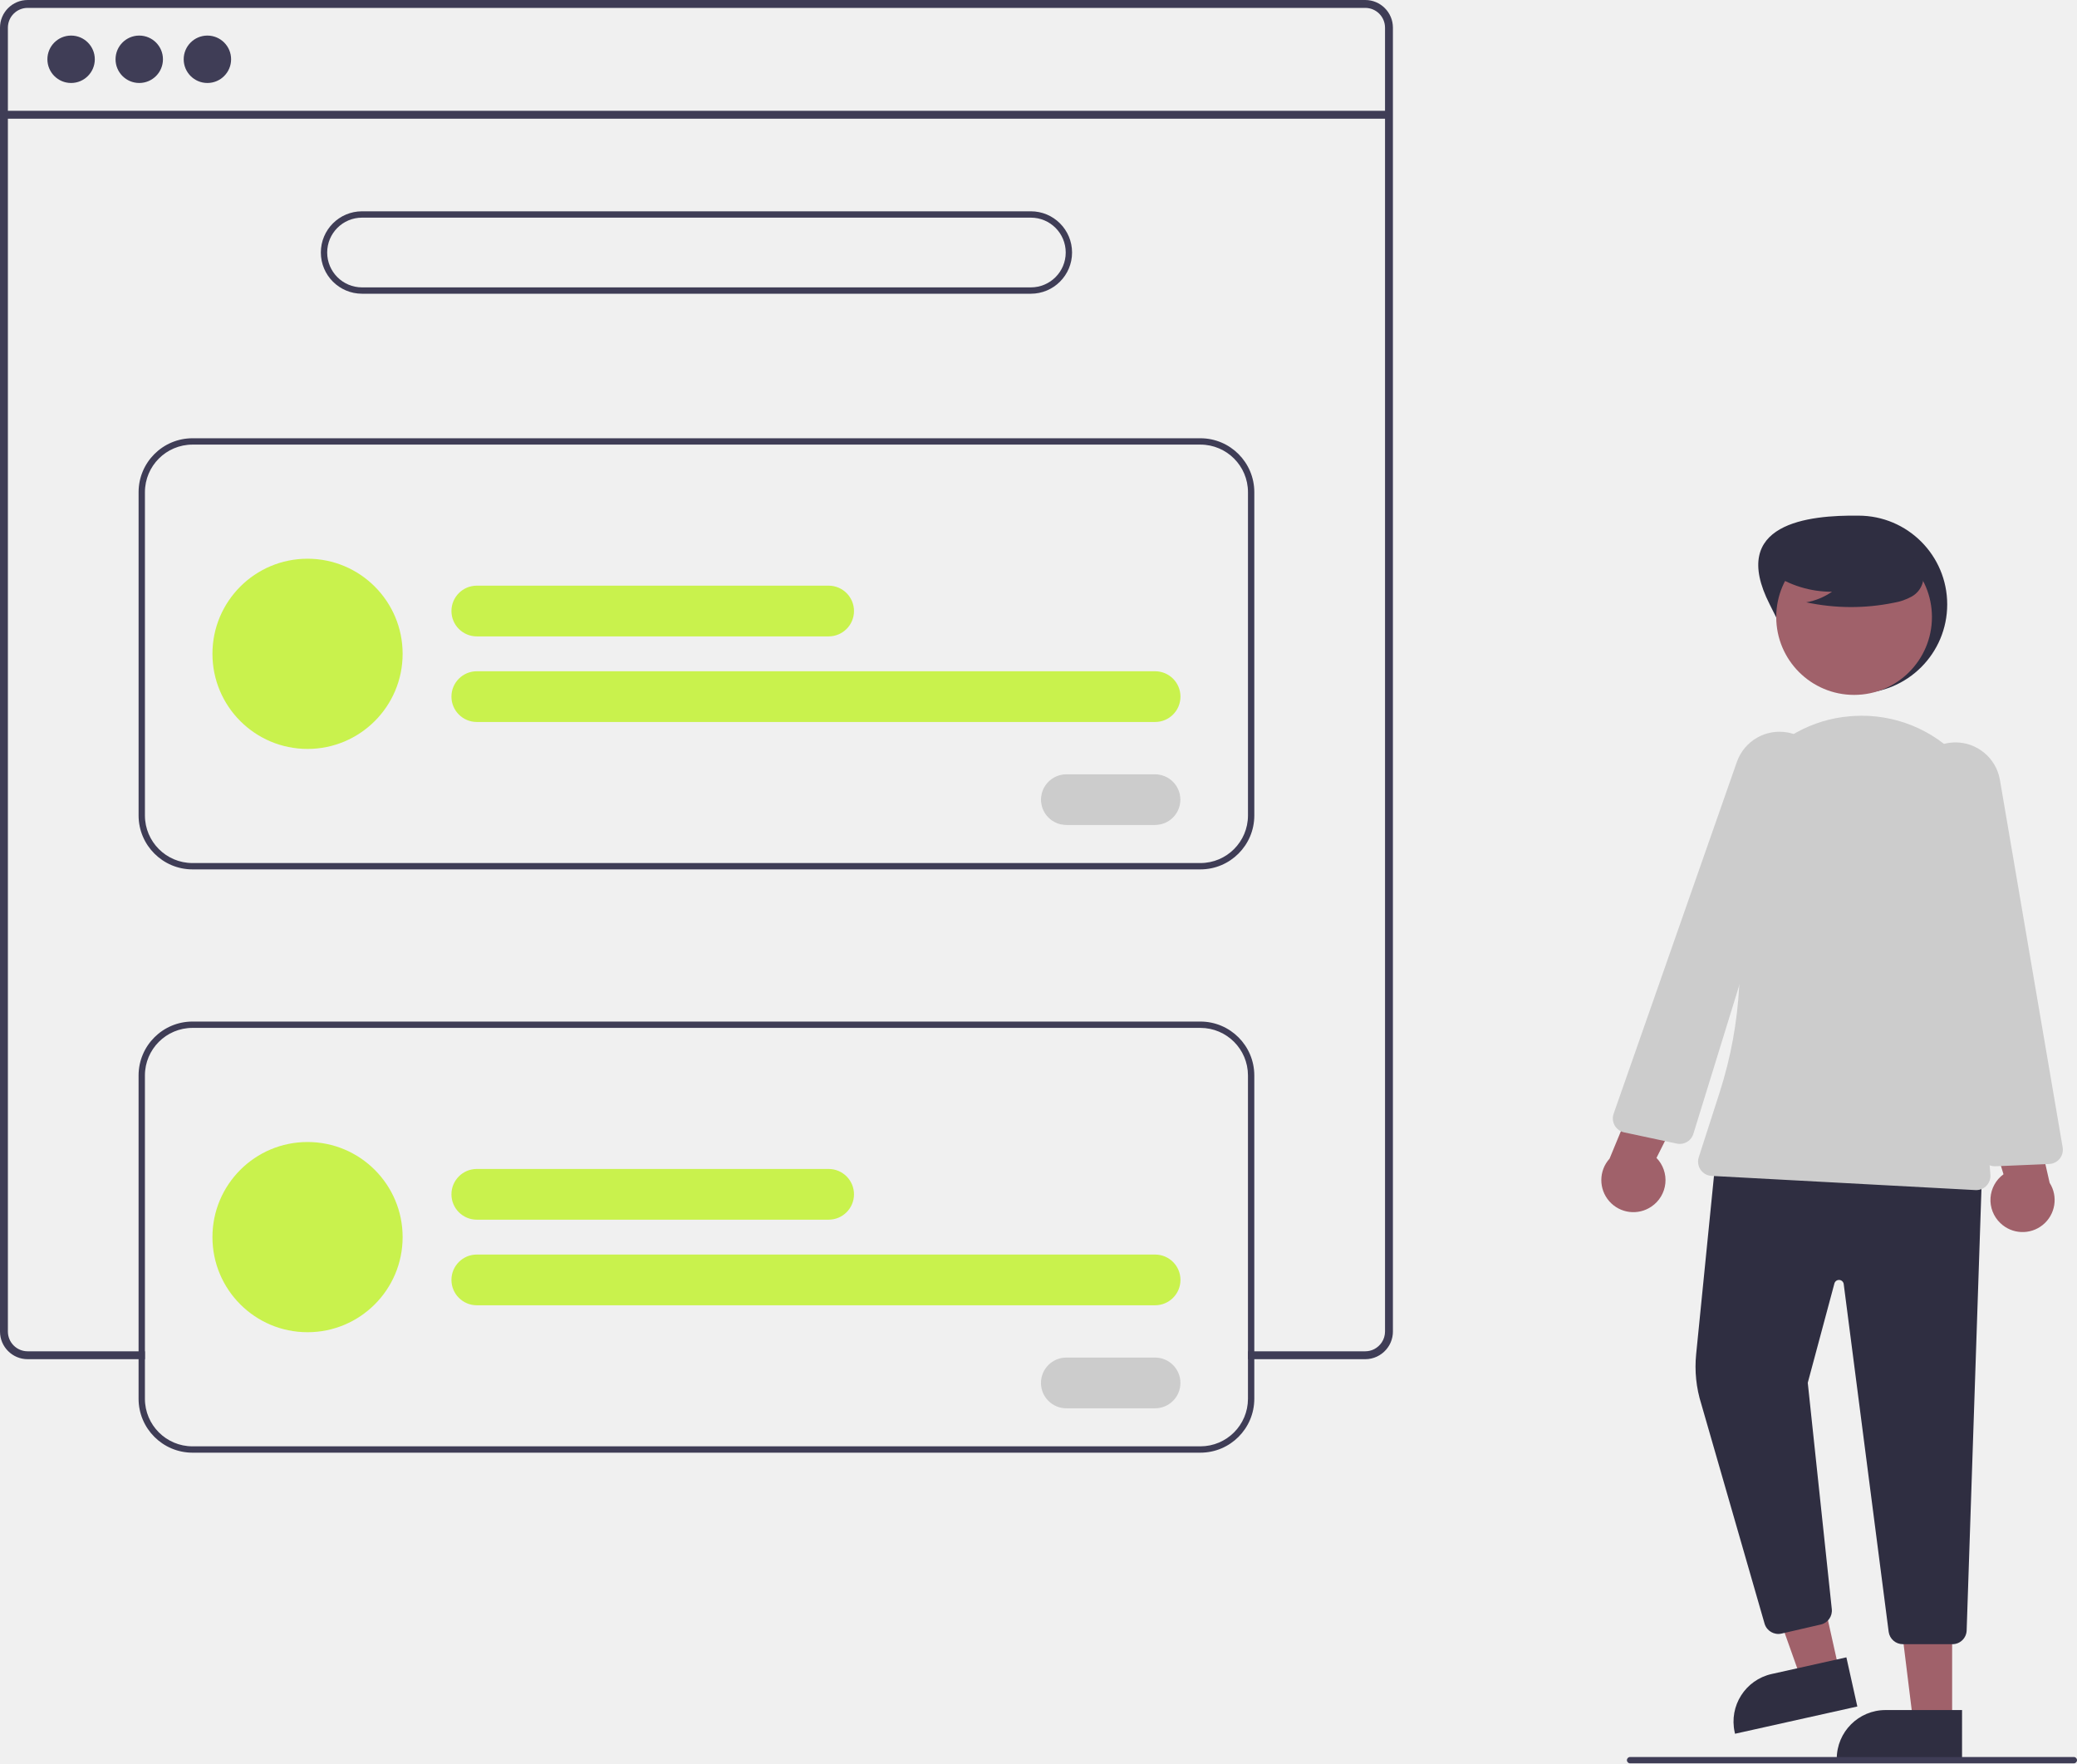
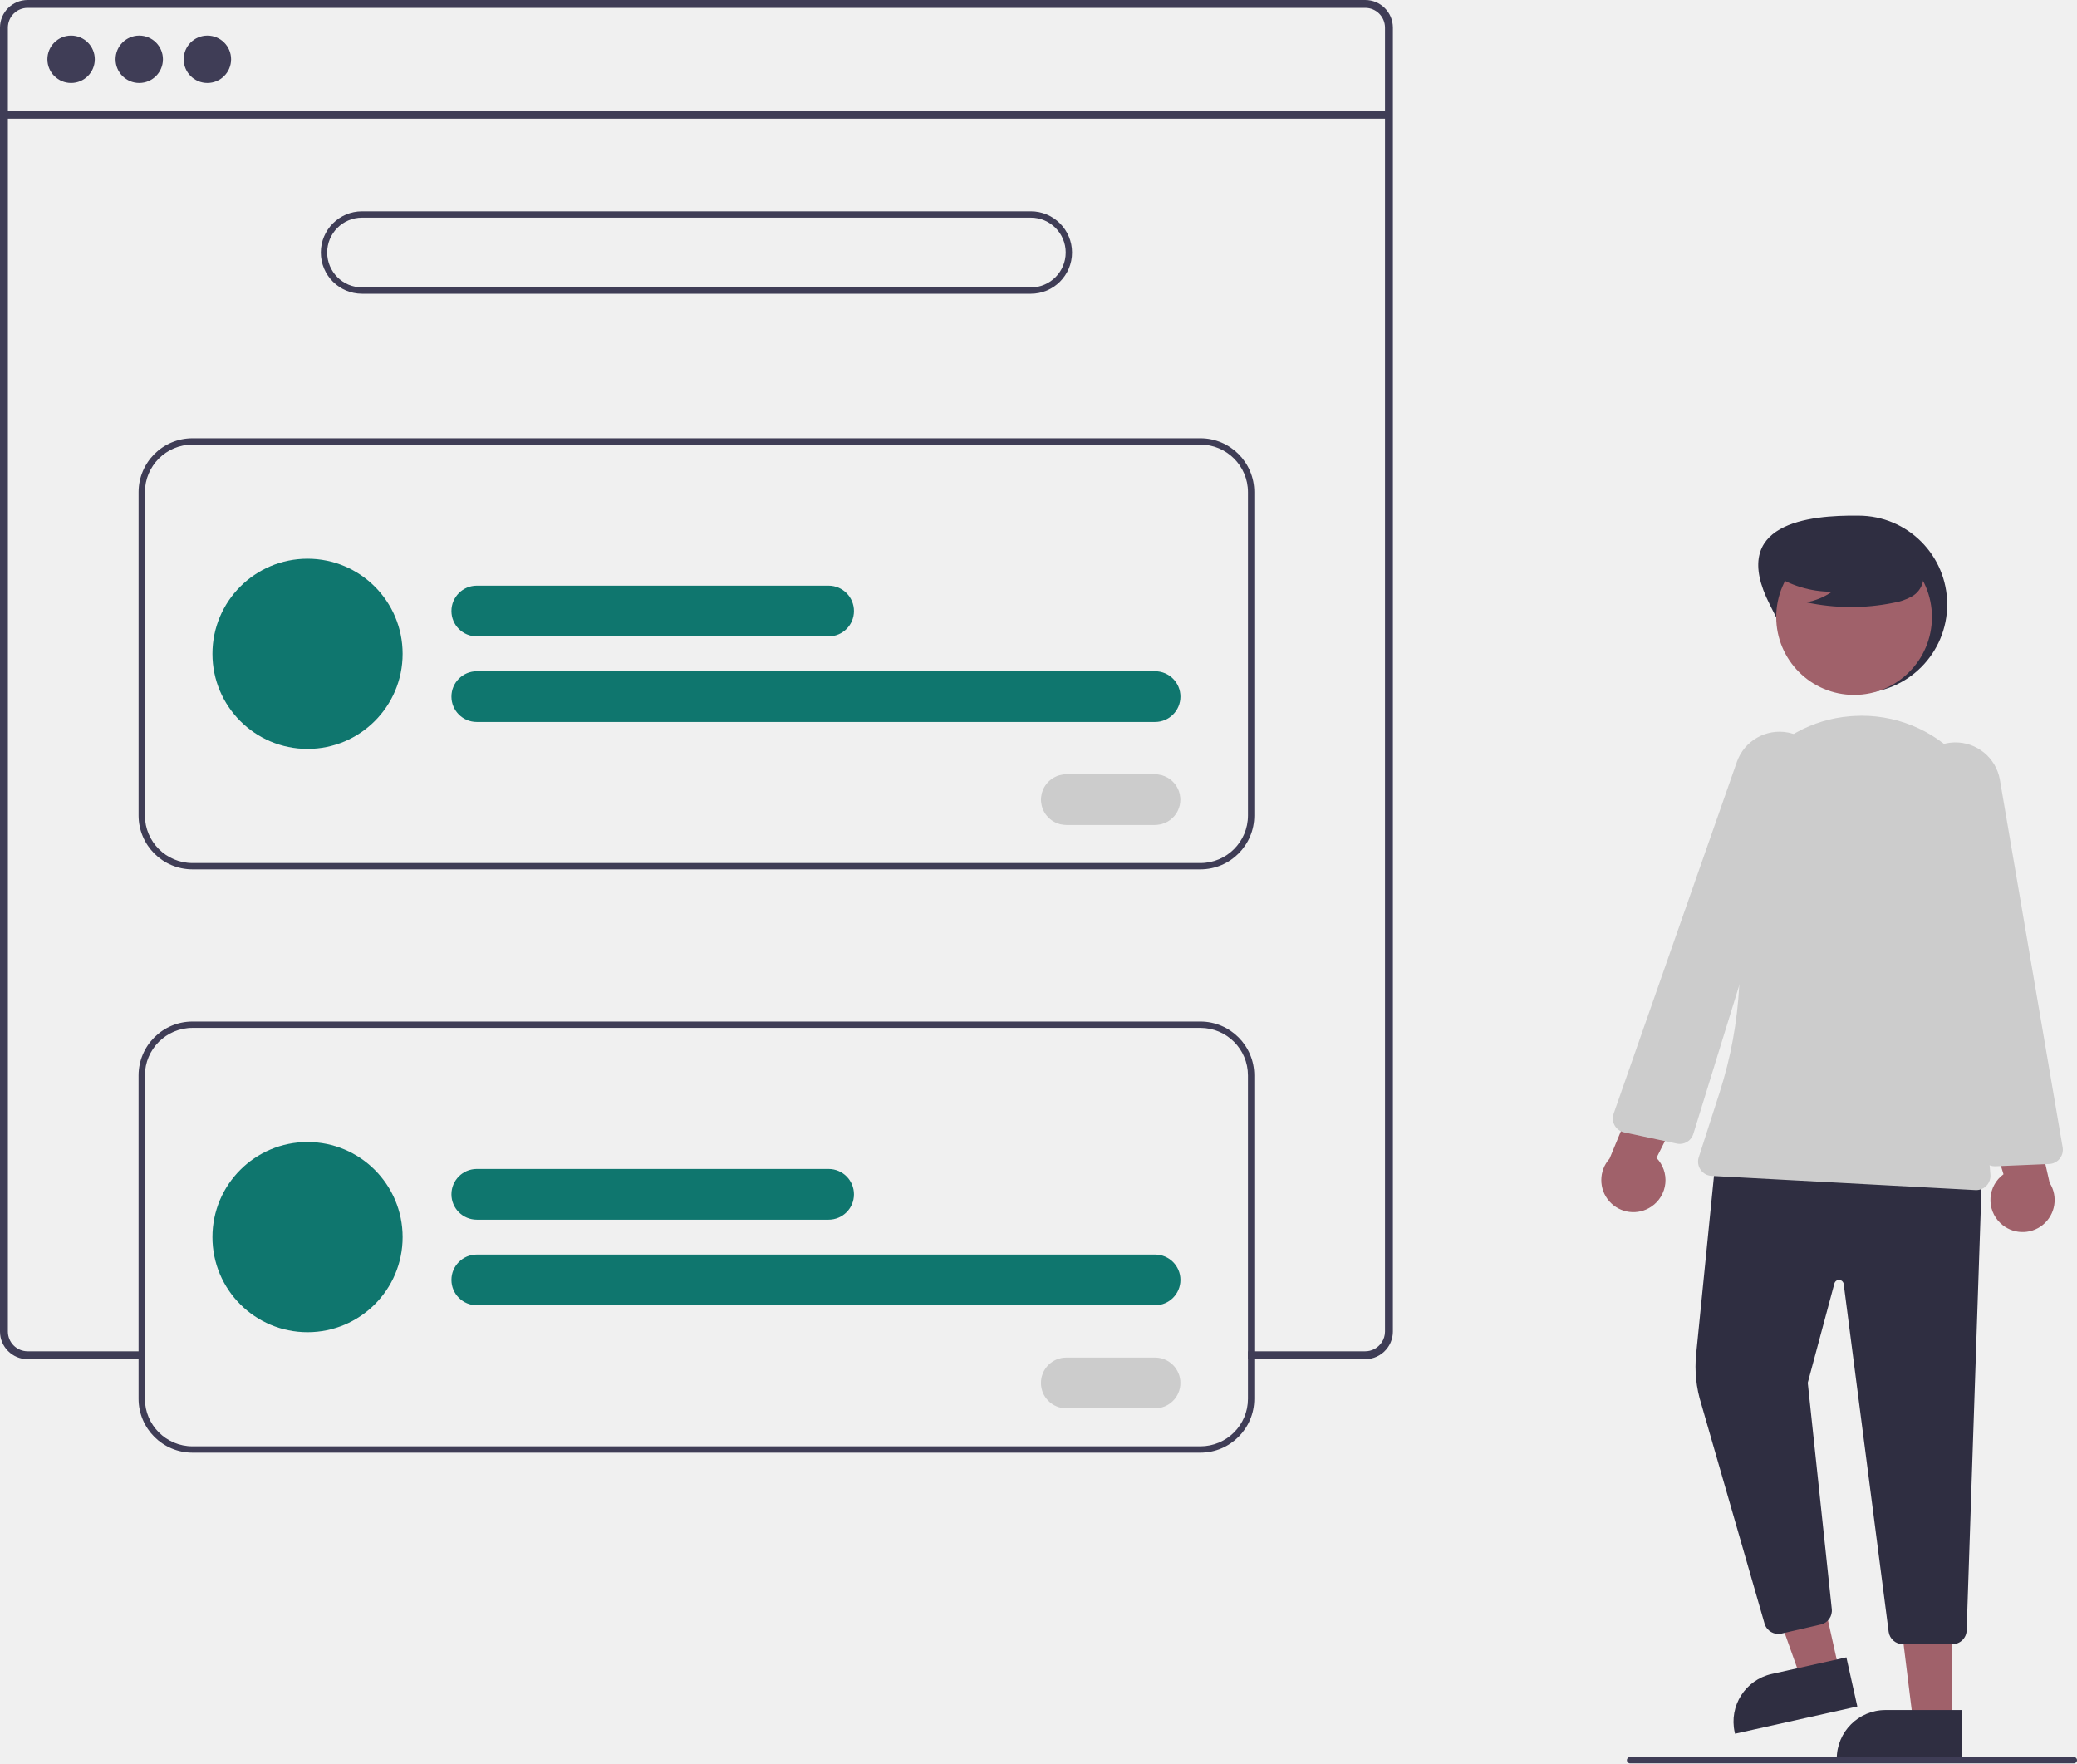
<svg xmlns="http://www.w3.org/2000/svg" data-name="Layer 1" viewBox="0 0 655.272 556.25">
  <path fill="#2f2e41" d="M558.324 190.662c7.01 13.783 12.536 28 28 28a28 28 0 0 0 0-56c-15.716-.197-41.049 2.344-28 28" />
  <path fill="#a0616a" d="m580.332 527.399-11.966 2.666-15.98-44.886 17.661-3.936z" />
  <path fill="#2f2e41" d="m585.97 538.318-38.585 8.599-.109-.488a15.386 15.386 0 0 1 11.671-18.365h.001l23.566-5.252Z" />
  <path fill="#a0616a" d="M615.88 543.442h-12.26l-5.833-47.288 18.095.001z" />
  <path fill="#2f2e41" d="m619.006 555.327-39.53-.002v-.5a15.386 15.386 0 0 1 15.386-15.386h24.145Zm-3.045-36.665h-15.647a4.52 4.52 0 0 1-4.458-3.891l-14.184-109.717a1.5 1.5 0 0 0-2.935-.184l-8.406 31.329 7.577 71.351a4.496 4.496 0 0 1-3.458 4.904l-12.412 2.864a4.52 4.52 0 0 1-5.303-3.031l-19.988-69.367a39.1 39.1 0 0 1-1.627-15.747l6.254-62.534.474.024 83.493 4.023-4.882 145.633a4.483 4.483 0 0 1-4.498 4.343" />
  <circle cx="584.946" cy="194.646" r="24.561" fill="#a0616a" />
  <path fill="#ccc" d="M623.47 375.421a4 4 0 0 1-.243-.007l-83.246-4.475a4.5 4.5 0 0 1-4.042-5.872l6.589-20.46a132.36 132.36 0 0 0 3.497-67.875 42.36 42.36 0 0 1 7.525-34.145 41.73 41.73 0 0 1 30.16-16.646q.611-.049 1.227-.086a42.172 42.172 0 0 1 44.194 48.35l-5.804 38.973 4.627 57.382a4.5 4.5 0 0 1-4.483 4.861" />
  <path fill="#a0616a" d="M521.034 380.6a10.056 10.056 0 0 0 1.57-15.338l16.029-31.939-18.441 2.184-12.394 29.994a10.11 10.11 0 0 0 13.236 15.1m110.036 5.205a10.056 10.056 0 0 1 1.015-15.386l-10.466-34.168 17.817 5.234 7.207 31.644a10.11 10.11 0 0 1-15.573 12.676" />
  <path fill="#ccc" d="M629.337 367.907a4.477 4.477 0 0 1-4.455-3.91l-8.328-62.823-13.286-49.093a14.188 14.188 0 0 1 13.347-17.888 14.244 14.244 0 0 1 14.334 11.796l19.795 115.944a4.5 4.5 0 0 1-4.247 5.253l-16.964.717q-.098.004-.196.004m-99.379-7.056a4.6 4.6 0 0 1-.958-.102l-16.606-3.54a4.5 4.5 0 0 1-3.308-5.89l38.892-111.005a14.265 14.265 0 0 1 16.103-9.235 14.19 14.19 0 0 1 10.17 19.868l-21.327 46.243-18.685 60.487a4.47 4.47 0 0 1-4.281 3.174" />
  <path fill="#2f2e41" d="M558.883 180.765a33.4 33.4 0 0 0 19.09 5.9 20.5 20.5 0 0 1-8.113 3.338 67.4 67.4 0 0 0 27.514.155 17.8 17.8 0 0 0 5.76-1.979 7.3 7.3 0 0 0 3.555-4.754c.604-3.449-2.084-6.582-4.876-8.693a35.97 35.97 0 0 0-30.225-6.04c-3.376.873-6.758 2.347-8.951 5.059s-2.843 6.891-.753 9.683Z" />
  <path fill="#3f3d56" d="M430.72 0h-422A8.73 8.73 0 0 0 0 8.72v411.32a8.73 8.73 0 0 0 8.72 8.72h37v-2.49h-37a6.237 6.237 0 0 1-6.23-6.23V8.72a6.237 6.237 0 0 1 6.23-6.23h422a6.24 6.24 0 0 1 6.24 6.23v411.32a6.2 6.2 0 0 1-1.03 3.42 6.45 6.45 0 0 1-2.36 2.12 6.2 6.2 0 0 1-2.85.69h-37v2.49h37a8.71 8.71 0 0 0 6.63-3.06 2 2 0 0 0 .19-.24 8.2 8.2 0 0 0 1.25-2.11 8.5 8.5 0 0 0 .66-3.31V8.72A8.73 8.73 0 0 0 430.72 0" />
  <path fill="#3f3d56" d="M1.242 34.953h436.957v2.493H1.242z" />
  <circle cx="22.431" cy="18.7" r="7.478" fill="#3f3d56" />
  <circle cx="43.932" cy="18.7" r="7.478" fill="#3f3d56" />
  <circle cx="65.432" cy="18.7" r="7.478" fill="#3f3d56" />
  <path fill="#3f3d56" d="M325.224 92.656h-211a13 13 0 0 1 0-26h211a13 13 0 0 1 0 26m-211-24a11 11 0 0 0 0 22h211a11 11 0 0 0 0-22Zm264.5 205.594h-318a17.02 17.02 0 0 1-17-17v-102a17.02 17.02 0 0 1 17-17h318a17.02 17.02 0 0 1 17 17v102a17.02 17.02 0 0 1-17 17m-318-134a15.017 15.017 0 0 0-15 15v102a15.017 15.017 0 0 0 15 15h318a15.017 15.017 0 0 0 15-15v-102a15.017 15.017 0 0 0-15-15Z" />
-   <path fill="#c9f24d" d="M261.425 200.75h-111a8 8 0 1 1 0-16h111a8 8 0 0 1 0 16m103 27h-214a8 8 0 1 1 0-16h214a8 8 0 0 1 0 16" />
-   <circle cx="97.024" cy="206.25" r="30" fill="#c9f24d" />
+   <path fill="#0F766E" d="M261.425 200.75h-111a8 8 0 1 1 0-16h111a8 8 0 0 1 0 16m103 27h-214a8 8 0 1 1 0-16h214a8 8 0 0 1 0 16" />
+   <circle cx="97.024" cy="206.25" r="30" fill="#0F766E" />
  <path fill="#fff" d="M364.413 260.25h-28a8 8 0 1 1 0-16h28a8 8 0 0 1 0 16" />
  <path fill="#ccc" d="M364.413 260.25h-28a8 8 0 1 1 0-16h28a8 8 0 0 1 0 16" />
  <path fill="#3f3d56" d="M378.72 322.25h-318a17.024 17.024 0 0 0-17 17v102a17.024 17.024 0 0 0 17 17h318a17.02 17.02 0 0 0 17-17v-102a17.02 17.02 0 0 0-17-17m15 119a15.01 15.01 0 0 1-15 15h-318a15.02 15.02 0 0 1-15-15v-102a15.02 15.02 0 0 1 15-15h318a15.01 15.01 0 0 1 15 15Z" />
-   <path fill="#c9f24d" d="M261.425 384.75h-111a8 8 0 1 1 0-16h111a8 8 0 0 1 0 16m103 27h-214a8 8 0 1 1 0-16h214a8 8 0 0 1 0 16" />
-   <circle cx="97.024" cy="390.25" r="30" fill="#c9f24d" />
+   <path fill="#0F766E" d="M261.425 384.75h-111a8 8 0 1 1 0-16h111a8 8 0 0 1 0 16m103 27h-214a8 8 0 1 1 0-16h214a8 8 0 0 1 0 16" />
+   <circle cx="97.024" cy="390.25" r="30" fill="#0F766E" />
  <path fill="#ccc" d="M364.413 444.25h-28a8 8 0 1 1 0-16h28a8 8 0 0 1 0 16" />
  <path fill="#3f3d56" d="M654.272 556.25h-140a1 1 0 0 1 0-2h140a1 1 0 1 1 0 2" />
</svg>
